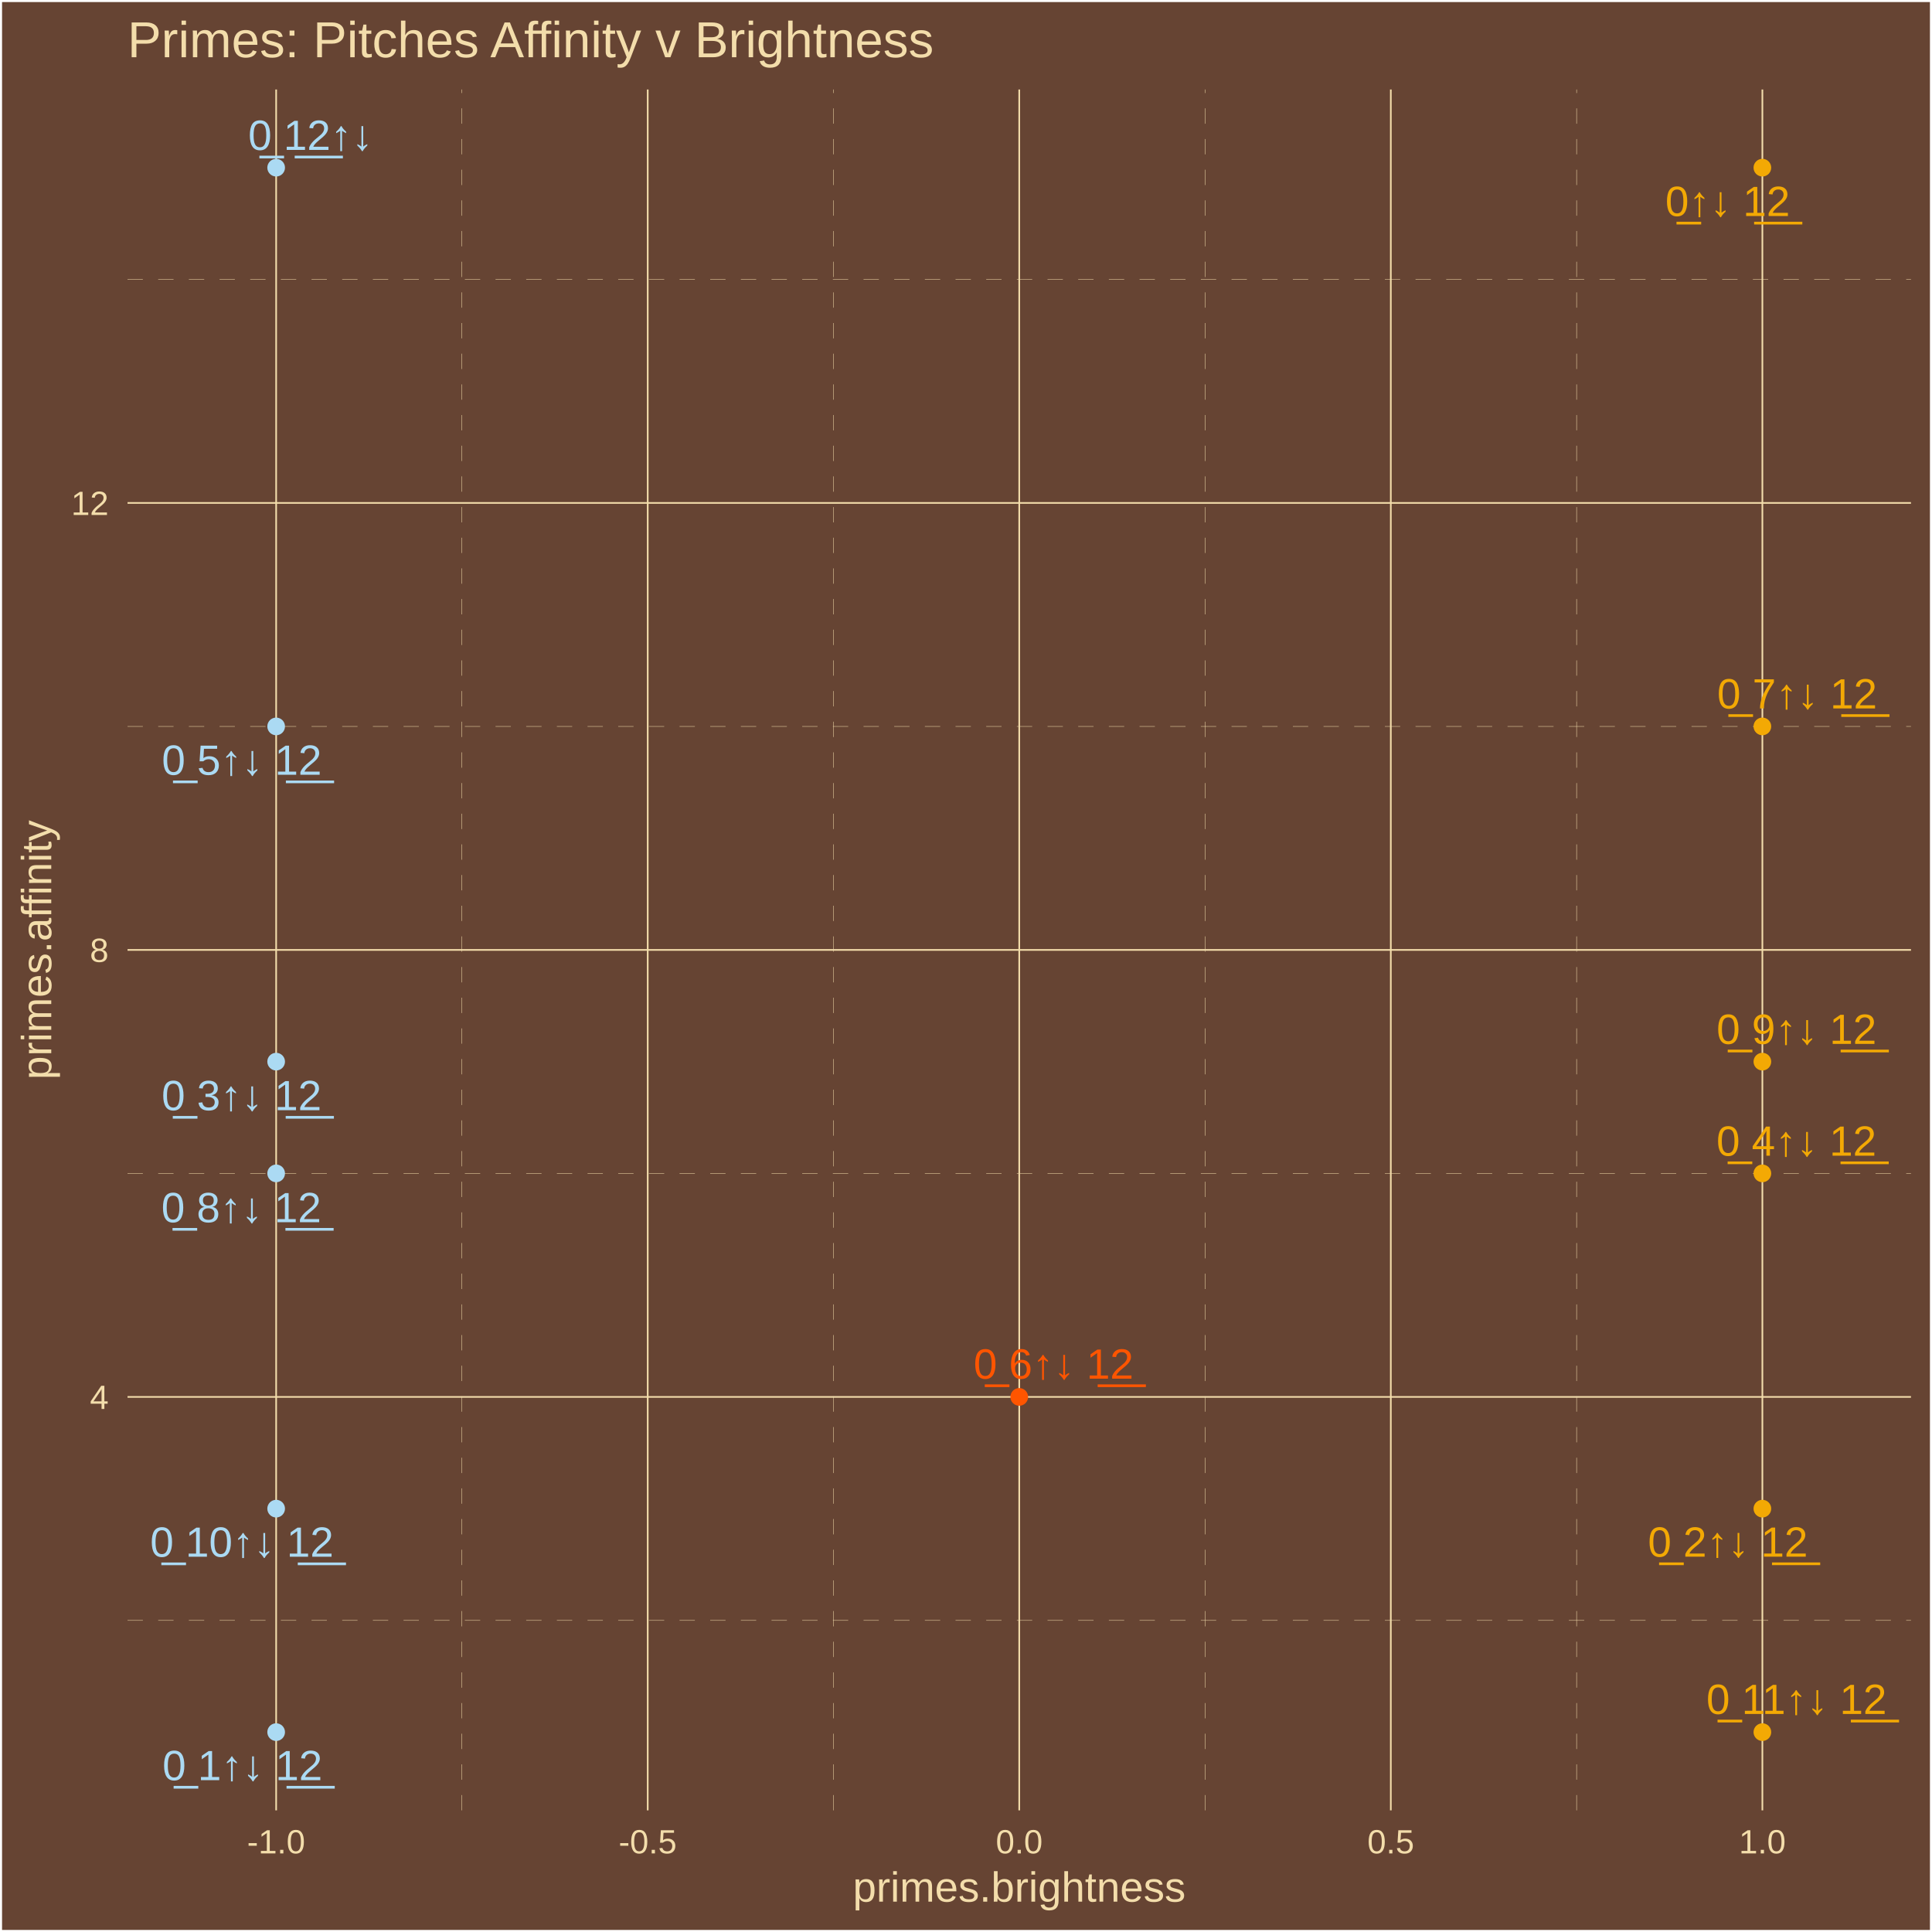
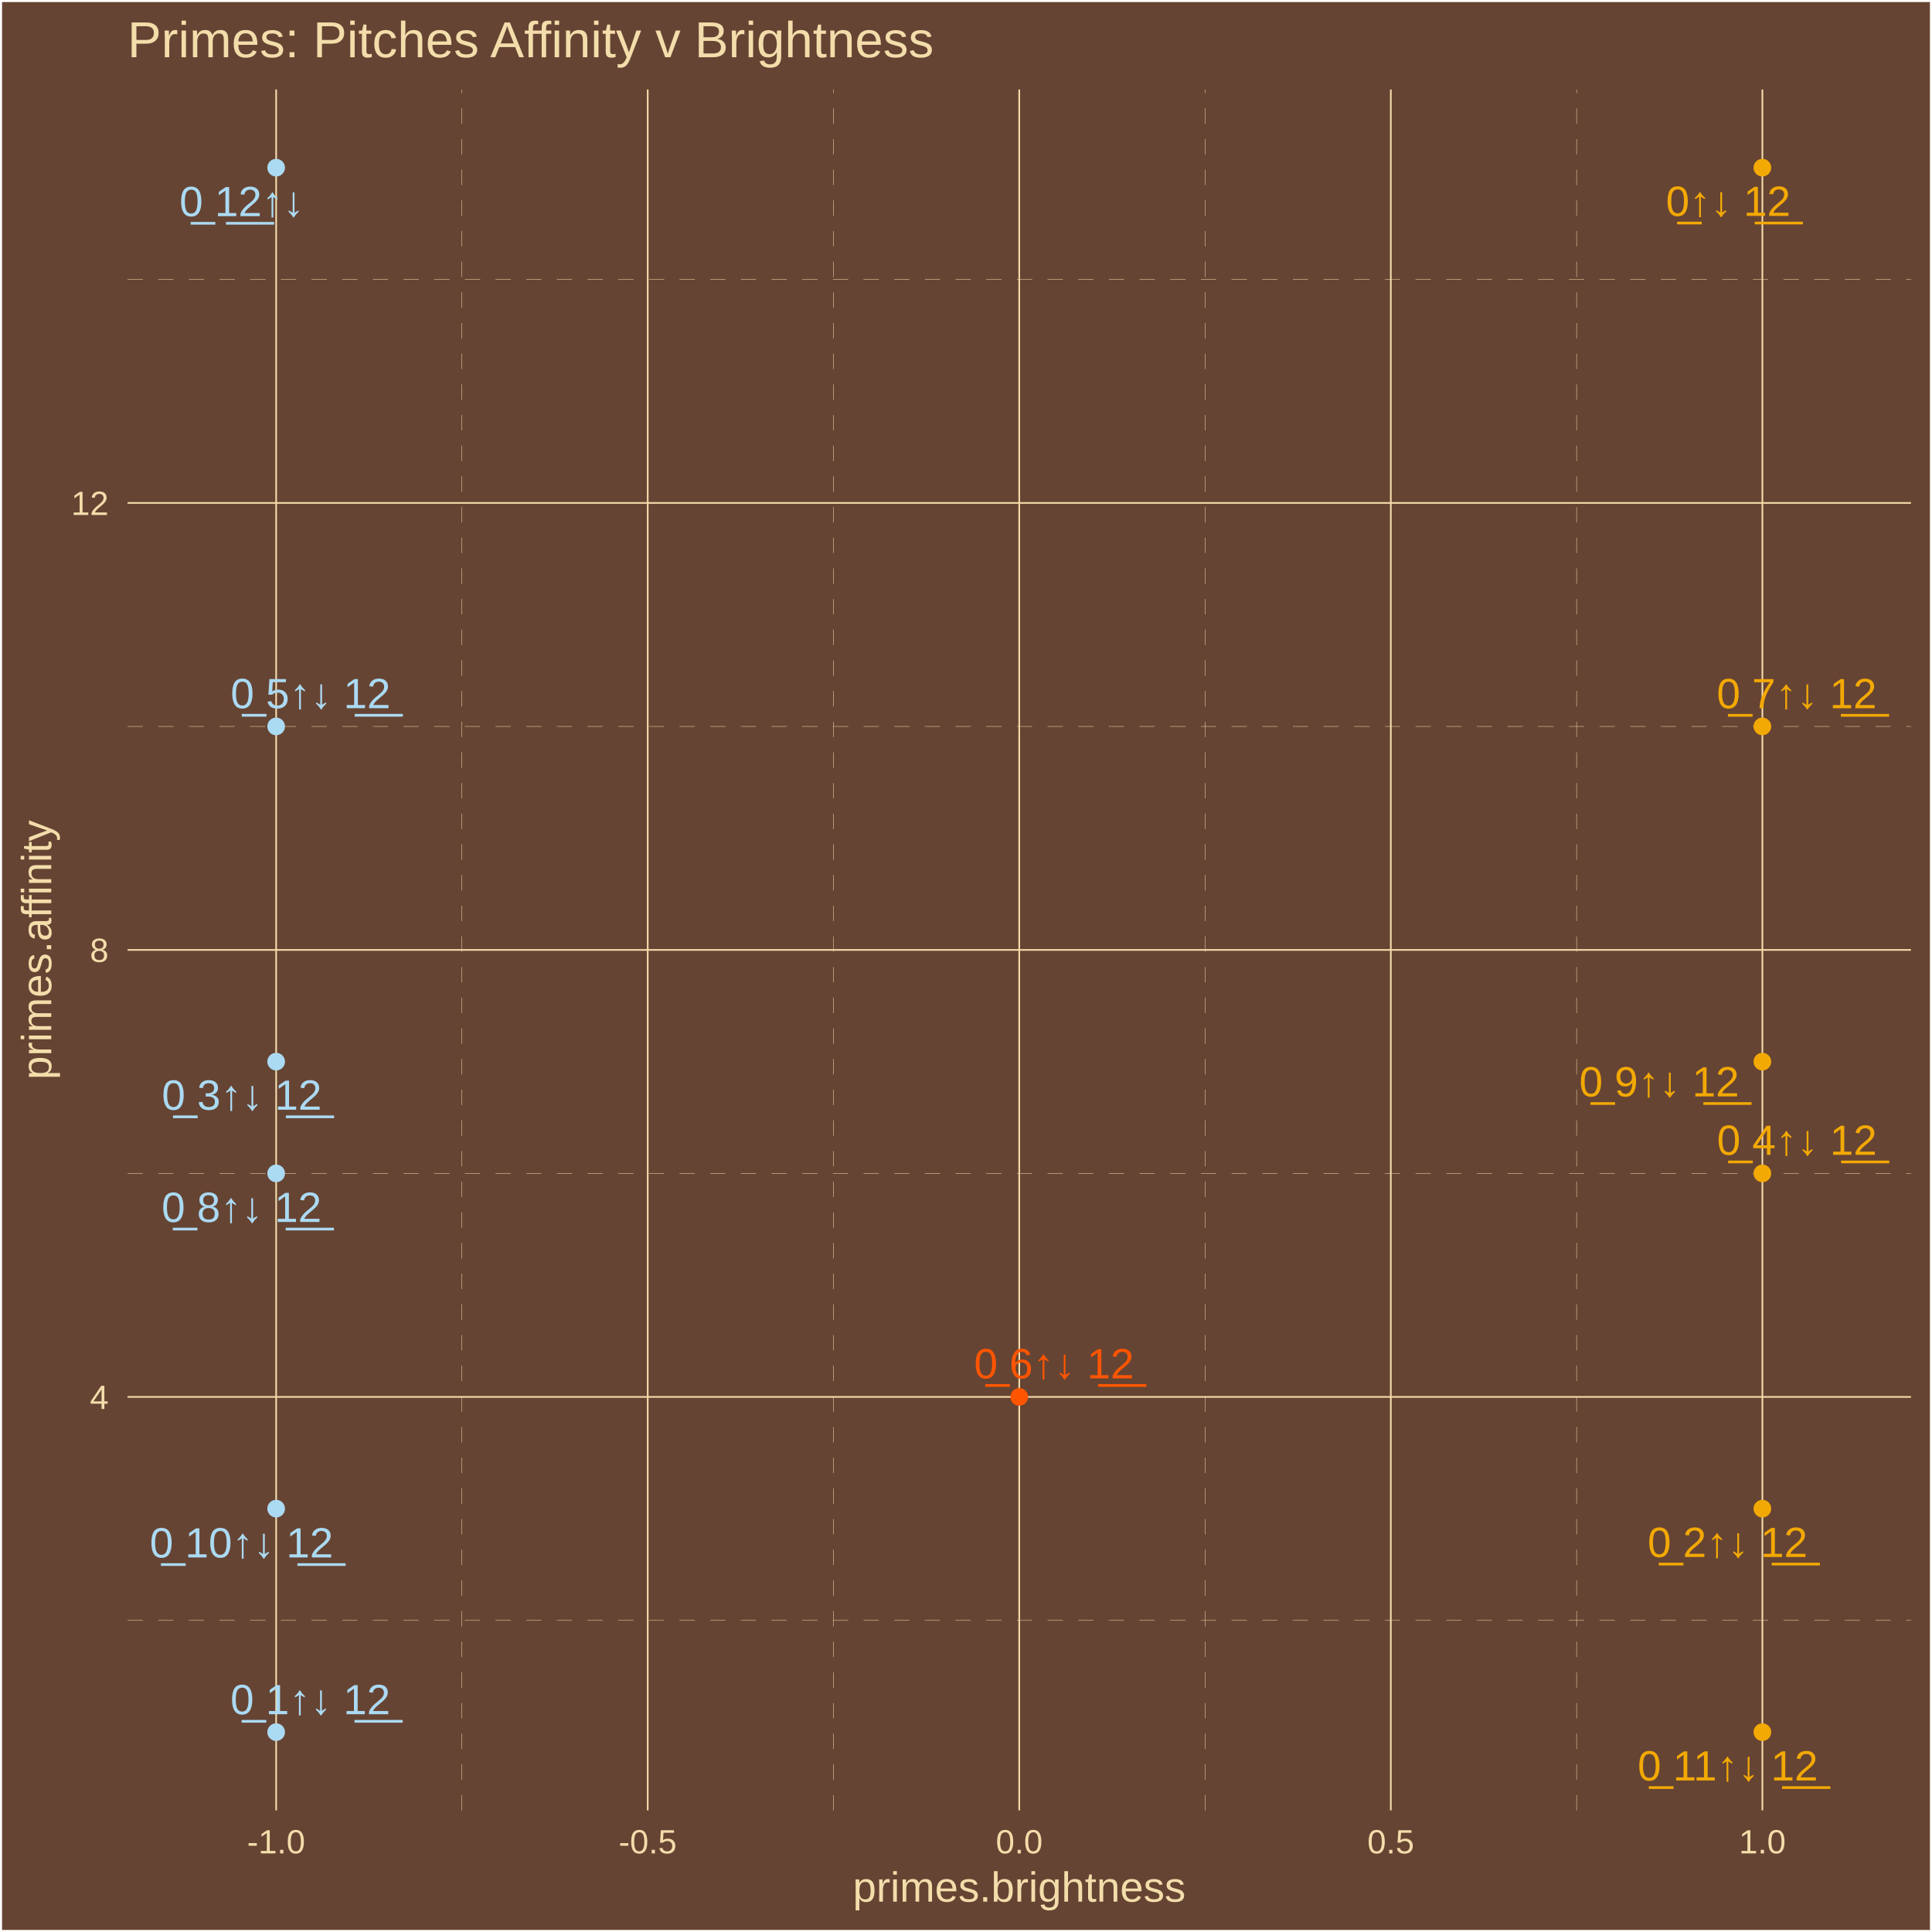
<svg xmlns="http://www.w3.org/2000/svg" class="svglite" width="504.00pt" height="504.00pt" viewBox="0 0 504.00 504.00">
  <defs>
    <style type="text/css">
    .svglite line, .svglite polyline, .svglite polygon, .svglite path, .svglite rect, .svglite circle {
      fill: none;
      stroke: #000000;
      stroke-linecap: round;
      stroke-linejoin: round;
      stroke-miterlimit: 10.00;
    }
    .svglite text {
      white-space: pre;
    }
  </style>
  </defs>
  <rect width="100%" height="100%" style="stroke: none; fill: #664433;" />
  <defs>
    <clipPath id="cpMC4wMHw1MDQuMDB8MC4wMHw1MDQuMDA=">
      <rect x="0.00" y="0.00" width="504.00" height="504.00" />
    </clipPath>
  </defs>
  <g clip-path="url(#cpMC4wMHw1MDQuMDB8MC4wMHw1MDQuMDA=)">
    <rect x="0.00" y="-0" width="504.00" height="504.00" style="stroke-width: 1.07; stroke: #FFFFFF; fill: #664433;" />
  </g>
  <defs>
    <clipPath id="cpMzMuMjd8NDk4LjUyfDIzLjM0fDQ3Mi4yNw==">
      <rect x="33.27" y="23.34" width="465.25" height="448.93" />
    </clipPath>
  </defs>
  <g clip-path="url(#cpMzMuMjd8NDk4LjUyfDIzLjM0fDQ3Mi4yNw==)">
    <rect x="33.27" y="23.34" width="465.25" height="448.93" style="stroke-width: 1.07; stroke: none; fill: #664433;" />
    <polyline points="33.27,422.71 498.52,422.71 " style="stroke-width: 0.11; stroke: #F3DDAB; stroke-dasharray: 4.00,4.00; stroke-linecap: butt;" />
    <polyline points="33.27,306.10 498.52,306.10 " style="stroke-width: 0.11; stroke: #F3DDAB; stroke-dasharray: 4.00,4.00; stroke-linecap: butt;" />
    <polyline points="33.27,189.50 498.52,189.50 " style="stroke-width: 0.11; stroke: #F3DDAB; stroke-dasharray: 4.00,4.00; stroke-linecap: butt;" />
    <polyline points="33.27,72.89 498.52,72.89 " style="stroke-width: 0.11; stroke: #F3DDAB; stroke-dasharray: 4.00,4.00; stroke-linecap: butt;" />
    <polyline points="120.50,472.27 120.50,23.34 " style="stroke-width: 0.11; stroke: #F3DDAB; stroke-dasharray: 4.00,4.00; stroke-linecap: butt;" />
    <polyline points="217.43,472.27 217.43,23.34 " style="stroke-width: 0.11; stroke: #F3DDAB; stroke-dasharray: 4.00,4.00; stroke-linecap: butt;" />
    <polyline points="314.36,472.27 314.36,23.34 " style="stroke-width: 0.11; stroke: #F3DDAB; stroke-dasharray: 4.00,4.00; stroke-linecap: butt;" />
    <polyline points="411.29,472.27 411.29,23.34 " style="stroke-width: 0.11; stroke: #F3DDAB; stroke-dasharray: 4.00,4.00; stroke-linecap: butt;" />
    <polyline points="33.27,364.41 498.52,364.41 " style="stroke-width: 0.43; stroke: #F3DDAB; stroke-linecap: butt;" />
    <polyline points="33.27,247.80 498.52,247.80 " style="stroke-width: 0.43; stroke: #F3DDAB; stroke-linecap: butt;" />
    <polyline points="33.27,131.20 498.52,131.20 " style="stroke-width: 0.43; stroke: #F3DDAB; stroke-linecap: butt;" />
    <polyline points="72.04,472.27 72.04,23.34 " style="stroke-width: 0.43; stroke: #F3DDAB; stroke-linecap: butt;" />
    <polyline points="168.97,472.27 168.97,23.34 " style="stroke-width: 0.43; stroke: #F3DDAB; stroke-linecap: butt;" />
    <polyline points="265.89,472.27 265.89,23.34 " style="stroke-width: 0.43; stroke: #F3DDAB; stroke-linecap: butt;" />
    <polyline points="362.82,472.27 362.82,23.34 " style="stroke-width: 0.43; stroke: #F3DDAB; stroke-linecap: butt;" />
    <polyline points="459.75,472.27 459.75,23.34 " style="stroke-width: 0.43; stroke: #F3DDAB; stroke-linecap: butt;" />
    <circle cx="459.75" cy="43.74" r="1.95" style="stroke-width: 0.71; stroke: #F3A904; fill: #F3A904;" />
    <circle cx="72.04" cy="451.86" r="1.95" style="stroke-width: 0.71; stroke: #ABDAF3; fill: #ABDAF3;" />
    <circle cx="459.75" cy="393.56" r="1.95" style="stroke-width: 0.71; stroke: #F3A904; fill: #F3A904;" />
    <circle cx="72.04" cy="276.95" r="1.95" style="stroke-width: 0.71; stroke: #ABDAF3; fill: #ABDAF3;" />
    <circle cx="459.75" cy="306.10" r="1.95" style="stroke-width: 0.71; stroke: #F3A904; fill: #F3A904;" />
    <circle cx="72.04" cy="189.50" r="1.95" style="stroke-width: 0.71; stroke: #ABDAF3; fill: #ABDAF3;" />
    <circle cx="265.89" cy="364.41" r="1.95" style="stroke-width: 0.71; stroke: #FF5500; fill: #FF5500;" />
    <circle cx="459.75" cy="189.50" r="1.95" style="stroke-width: 0.71; stroke: #F3A904; fill: #F3A904;" />
    <circle cx="72.04" cy="306.10" r="1.95" style="stroke-width: 0.71; stroke: #ABDAF3; fill: #ABDAF3;" />
    <circle cx="459.75" cy="276.95" r="1.95" style="stroke-width: 0.71; stroke: #F3A904; fill: #F3A904;" />
    <circle cx="72.04" cy="393.56" r="1.95" style="stroke-width: 0.71; stroke: #ABDAF3; fill: #ABDAF3;" />
    <circle cx="459.75" cy="451.86" r="1.95" style="stroke-width: 0.71; stroke: #F3A904; fill: #F3A904;" />
    <circle cx="72.04" cy="43.74" r="1.95" style="stroke-width: 0.71; stroke: #ABDAF3; fill: #ABDAF3;" />
-     <text x="450.69" y="56.35" text-anchor="middle" style="font-size: 11.04px;fill: #F3A904; font-family: &quot;Arial&quot;;" textLength="35.45px" lengthAdjust="spacingAndGlyphs">0̲↑↓ 1̲2̲</text>
-     <text x="63.24" y="464.39" text-anchor="middle" style="font-size: 11.04px;fill: #ABDAF3; font-family: &quot;Arial&quot;;" textLength="44.65px" lengthAdjust="spacingAndGlyphs">0̲ 1↑↓ 1̲2̲</text>
-     <text x="450.75" y="406.09" text-anchor="middle" style="font-size: 11.04px;fill: #F3A904; font-family: &quot;Arial&quot;;" textLength="44.65px" lengthAdjust="spacingAndGlyphs">0̲ 2↑↓ 1̲2̲</text>
-     <text x="63.02" y="289.62" text-anchor="middle" style="font-size: 11.04px;fill: #ABDAF3; font-family: &quot;Arial&quot;;" textLength="44.65px" lengthAdjust="spacingAndGlyphs">0̲ 3↑↓ 1̲2̲</text>
-     <text x="468.63" y="301.49" text-anchor="middle" style="font-size: 11.04px;fill: #F3A904; font-family: &quot;Arial&quot;;" textLength="44.65px" lengthAdjust="spacingAndGlyphs">0̲ 4↑↓ 1̲2̲</text>
-     <text x="63.07" y="202.12" text-anchor="middle" style="font-size: 11.04px;fill: #ABDAF3; font-family: &quot;Arial&quot;;" textLength="44.65px" lengthAdjust="spacingAndGlyphs">0̲ 5↑↓ 1̲2̲</text>
-     <text x="274.84" y="359.65" text-anchor="middle" style="font-size: 11.04px;fill: #FF5500; font-family: &quot;Arial&quot;;" textLength="44.65px" lengthAdjust="spacingAndGlyphs">0̲ 6↑↓ 1̲2̲</text>
-     <text x="468.82" y="184.81" text-anchor="middle" style="font-size: 11.04px;fill: #F3A904; font-family: &quot;Arial&quot;;" textLength="44.65px" lengthAdjust="spacingAndGlyphs">0̲ 7↑↓ 1̲2̲</text>
-     <text x="62.95" y="318.84" text-anchor="middle" style="font-size: 11.04px;fill: #ABDAF3; font-family: &quot;Arial&quot;;" textLength="44.65px" lengthAdjust="spacingAndGlyphs">0̲ 8↑↓ 1̲2̲</text>
-     <text x="468.66" y="272.32" text-anchor="middle" style="font-size: 11.04px;fill: #F3A904; font-family: &quot;Arial&quot;;" textLength="44.65px" lengthAdjust="spacingAndGlyphs">0̲ 9↑↓ 1̲2̲</text>
-     <text x="63.10" y="406.11" text-anchor="middle" style="font-size: 11.04px;fill: #ABDAF3; font-family: &quot;Arial&quot;;" textLength="50.79px" lengthAdjust="spacingAndGlyphs">0̲ 10↑↓ 1̲2̲</text>
-     <text x="468.66" y="447.12" text-anchor="middle" style="font-size: 11.04px;fill: #F3A904; font-family: &quot;Arial&quot;;" textLength="50.79px" lengthAdjust="spacingAndGlyphs">0̲ 11↑↓ 1̲2̲</text>
-     <text x="81.01" y="39.11" text-anchor="middle" style="font-size: 11.04px;fill: #ABDAF3; font-family: &quot;Arial&quot;;" textLength="35.45px" lengthAdjust="spacingAndGlyphs">0̲ 1̲2̲↑↓</text>
+     <text x="450.84" y="56.33" text-anchor="middle" style="font-size: 11.04px;fill: #F3A904; font-family: &quot;Arial&quot;;" textLength="35.45px" lengthAdjust="spacingAndGlyphs">0̲↑↓ 1̲2̲</text>
+     <text x="80.97" y="447.19" text-anchor="middle" style="font-size: 11.04px;fill: #ABDAF3; font-family: &quot;Arial&quot;;" textLength="44.65px" lengthAdjust="spacingAndGlyphs">0̲ 1↑↓ 1̲2̲</text>
+     <text x="450.67" y="406.17" text-anchor="middle" style="font-size: 11.04px;fill: #F3A904; font-family: &quot;Arial&quot;;" textLength="44.65px" lengthAdjust="spacingAndGlyphs">0̲ 2↑↓ 1̲2̲</text>
+     <text x="63.07" y="289.49" text-anchor="middle" style="font-size: 11.04px;fill: #ABDAF3; font-family: &quot;Arial&quot;;" textLength="44.65px" lengthAdjust="spacingAndGlyphs">0̲ 3↑↓ 1̲2̲</text>
+     <text x="468.77" y="301.26" text-anchor="middle" style="font-size: 11.04px;fill: #F3A904; font-family: &quot;Arial&quot;;" textLength="44.65px" lengthAdjust="spacingAndGlyphs">0̲ 4↑↓ 1̲2̲</text>
+     <text x="81.02" y="184.74" text-anchor="middle" style="font-size: 11.04px;fill: #ABDAF3; font-family: &quot;Arial&quot;;" textLength="44.65px" lengthAdjust="spacingAndGlyphs">0̲ 5↑↓ 1̲2̲</text>
+     <text x="274.97" y="359.57" text-anchor="middle" style="font-size: 11.04px;fill: #FF5500; font-family: &quot;Arial&quot;;" textLength="44.65px" lengthAdjust="spacingAndGlyphs">0̲ 6↑↓ 1̲2̲</text>
+     <text x="468.71" y="184.76" text-anchor="middle" style="font-size: 11.04px;fill: #F3A904; font-family: &quot;Arial&quot;;" textLength="44.65px" lengthAdjust="spacingAndGlyphs">0̲ 7↑↓ 1̲2̲</text>
+     <text x="63.02" y="318.77" text-anchor="middle" style="font-size: 11.04px;fill: #ABDAF3; font-family: &quot;Arial&quot;;" textLength="44.65px" lengthAdjust="spacingAndGlyphs">0̲ 8↑↓ 1̲2̲</text>
+     <text x="432.84" y="286.02" text-anchor="middle" style="font-size: 11.04px;fill: #F3A904; font-family: &quot;Arial&quot;;" textLength="44.65px" lengthAdjust="spacingAndGlyphs">0̲ 9↑↓ 1̲2̲</text>
+     <text x="63.00" y="406.30" text-anchor="middle" style="font-size: 11.04px;fill: #ABDAF3; font-family: &quot;Arial&quot;;" textLength="50.79px" lengthAdjust="spacingAndGlyphs">0̲ 10↑↓ 1̲2̲</text>
+     <text x="450.73" y="464.48" text-anchor="middle" style="font-size: 11.04px;fill: #F3A904; font-family: &quot;Arial&quot;;" textLength="50.79px" lengthAdjust="spacingAndGlyphs">0̲ 11↑↓ 1̲2̲</text>
+     <text x="63.08" y="56.40" text-anchor="middle" style="font-size: 11.04px;fill: #ABDAF3; font-family: &quot;Arial&quot;;" textLength="35.45px" lengthAdjust="spacingAndGlyphs">0̲ 1̲2̲↑↓</text>
  </g>
  <g clip-path="url(#cpMC4wMHw1MDQuMDB8MC4wMHw1MDQuMDA=)">
    <text x="28.34" y="367.56" text-anchor="end" style="font-size: 8.80px;fill: #F3DDAB; font-family: &quot;Arial&quot;;" textLength="4.90px" lengthAdjust="spacingAndGlyphs">4</text>
    <text x="28.34" y="250.95" text-anchor="end" style="font-size: 8.80px;fill: #F3DDAB; font-family: &quot;Arial&quot;;" textLength="4.90px" lengthAdjust="spacingAndGlyphs">8</text>
    <text x="28.34" y="134.35" text-anchor="end" style="font-size: 8.80px;fill: #F3DDAB; font-family: &quot;Arial&quot;;" textLength="9.79px" lengthAdjust="spacingAndGlyphs">12</text>
    <text x="72.04" y="483.50" text-anchor="middle" style="font-size: 8.80px;fill: #F3DDAB; font-family: &quot;Arial&quot;;" textLength="15.16px" lengthAdjust="spacingAndGlyphs">-1.0</text>
    <text x="168.97" y="483.50" text-anchor="middle" style="font-size: 8.80px;fill: #F3DDAB; font-family: &quot;Arial&quot;;" textLength="15.16px" lengthAdjust="spacingAndGlyphs">-0.5</text>
    <text x="265.89" y="483.50" text-anchor="middle" style="font-size: 8.80px;fill: #F3DDAB; font-family: &quot;Arial&quot;;" textLength="12.23px" lengthAdjust="spacingAndGlyphs">0.0</text>
    <text x="362.82" y="483.50" text-anchor="middle" style="font-size: 8.80px;fill: #F3DDAB; font-family: &quot;Arial&quot;;" textLength="12.23px" lengthAdjust="spacingAndGlyphs">0.5</text>
    <text x="459.75" y="483.50" text-anchor="middle" style="font-size: 8.80px;fill: #F3DDAB; font-family: &quot;Arial&quot;;" textLength="12.23px" lengthAdjust="spacingAndGlyphs">1.0</text>
    <text x="265.89" y="496.09" text-anchor="middle" style="font-size: 11.00px;fill: #F3DDAB; font-family: &quot;Arial&quot;;" textLength="86.82px" lengthAdjust="spacingAndGlyphs">primes.brightness</text>
    <text transform="translate(13.37,247.80) rotate(-90)" text-anchor="middle" style="font-size: 11.00px;fill: #F3DDAB; font-family: &quot;Arial&quot;;" textLength="67.85px" lengthAdjust="spacingAndGlyphs">primes.affinity</text>
    <text x="33.27" y="14.94" style="font-size: 13.20px;fill: #F3DDAB; font-family: &quot;Arial&quot;;" textLength="211.13px" lengthAdjust="spacingAndGlyphs">Primes: Pitches Affinity v Brightness</text>
  </g>
</svg>
